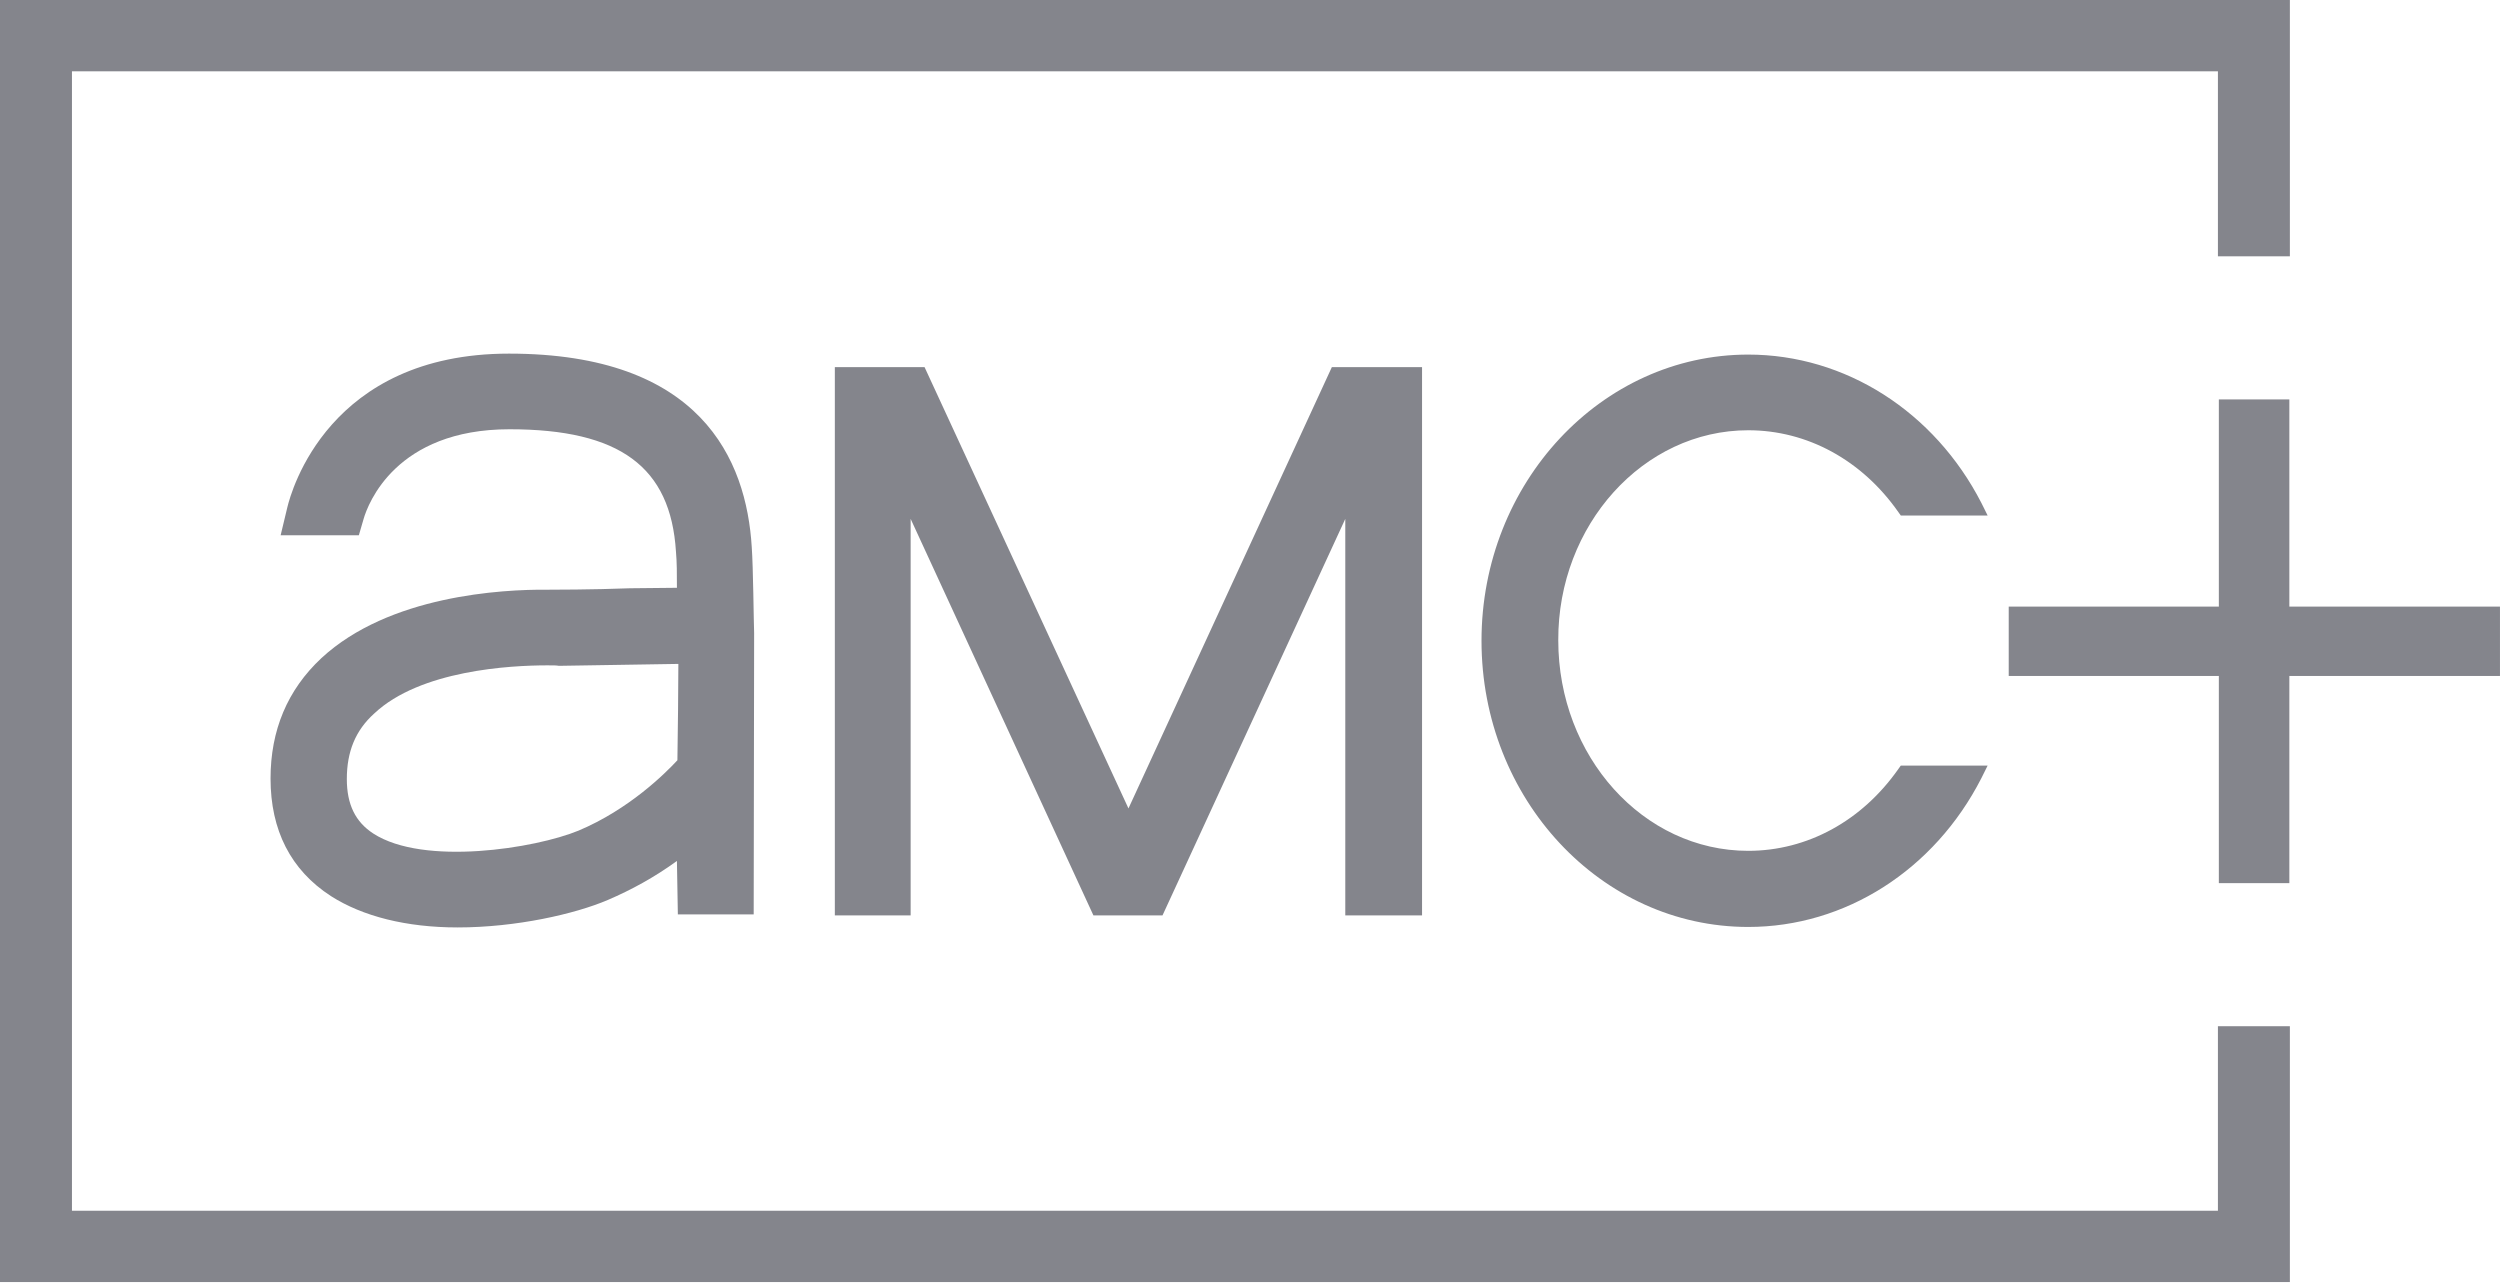
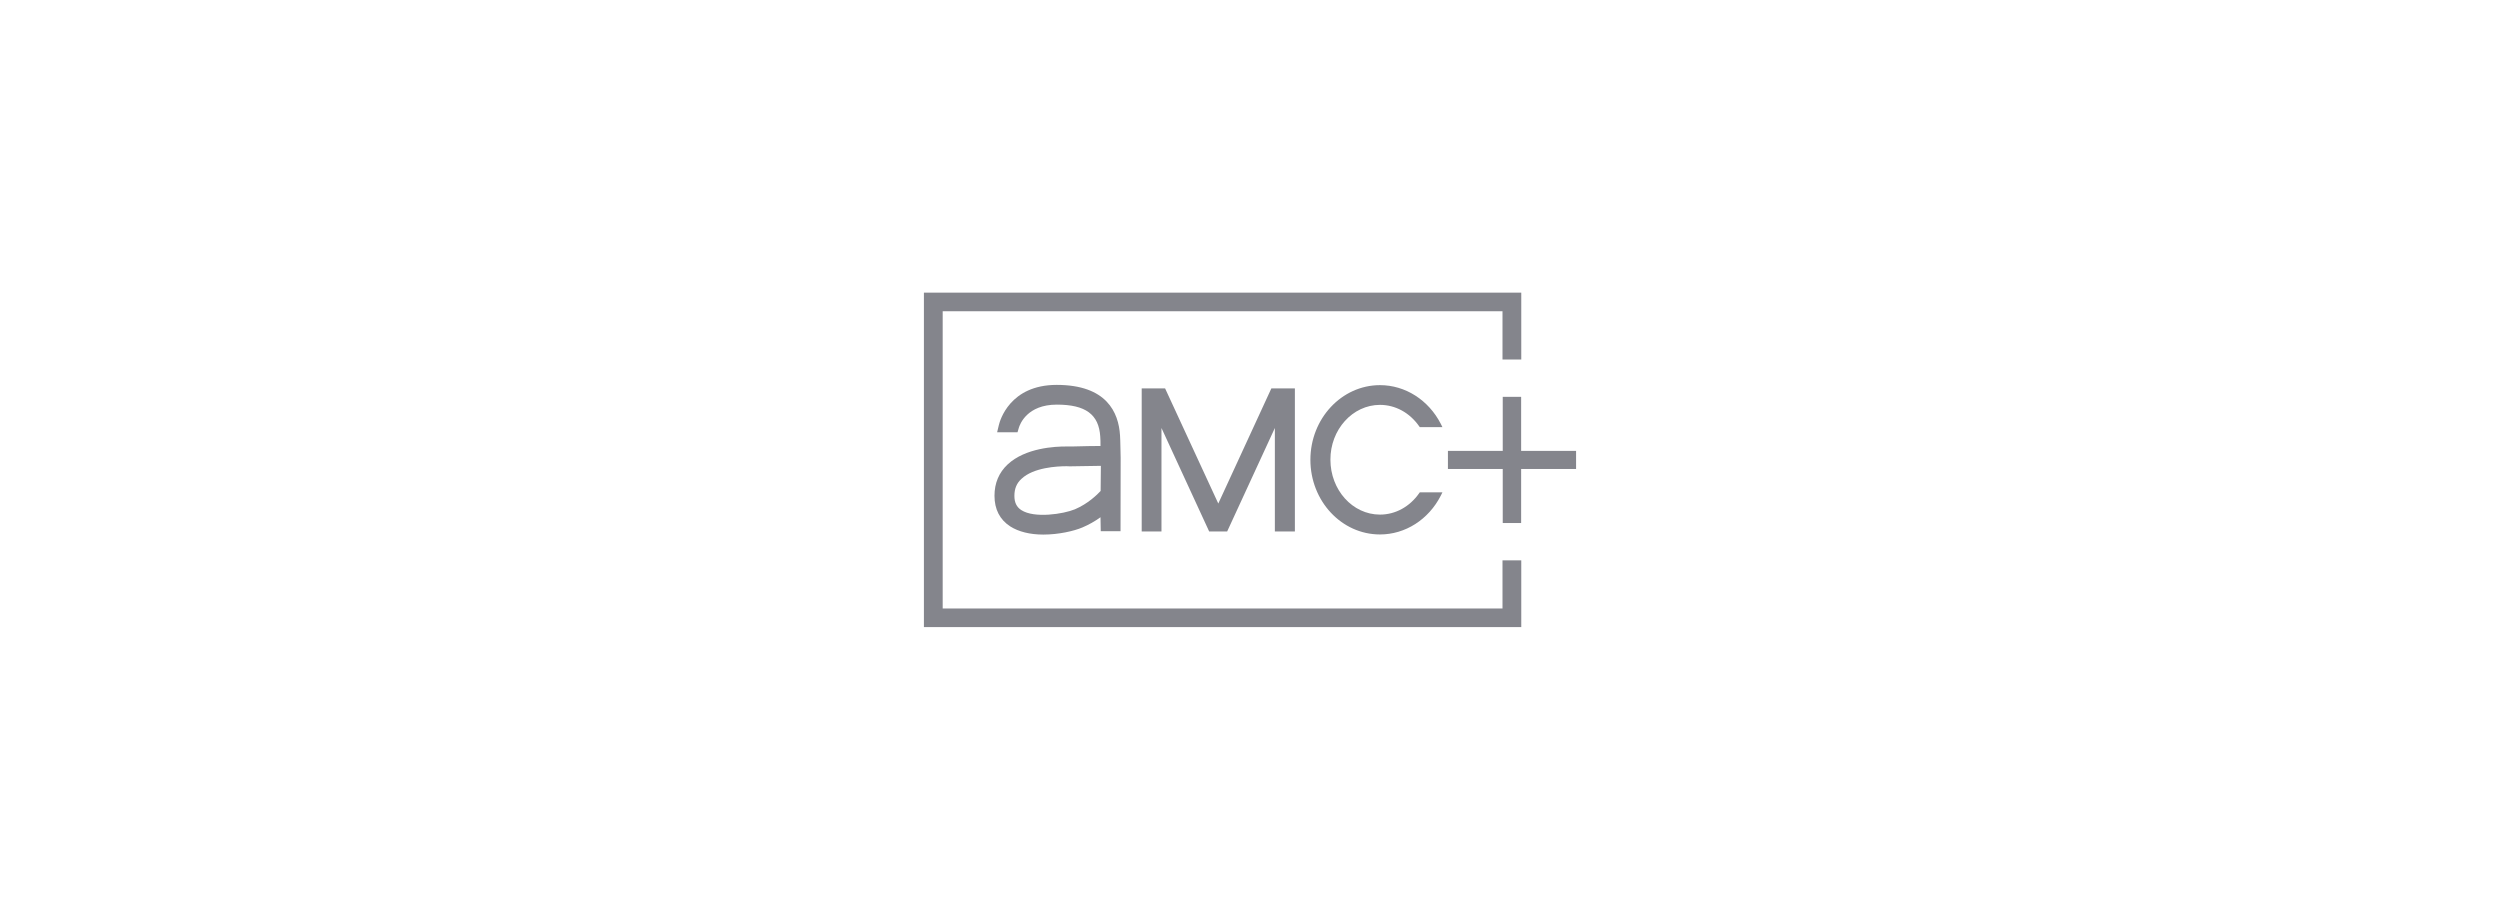
- <svg xmlns="http://www.w3.org/2000/svg" width="78" height="40" viewBox="0 0 78 40" fill="none">
-   <path d="M44.368 28.561V11.454H41.554L35.208 25.223L28.846 11.454H26.047V28.561H28.412V16.189L34.115 28.561H36.27L41.973 16.189V28.561H44.368Z" fill="#84858C" />
-   <path d="M17.093 18.399C15.656 18.384 12.139 18.579 10.028 20.533C8.965 21.526 8.441 22.788 8.441 24.291C8.441 25.9 9.07 27.147 10.327 27.959C11.315 28.59 12.678 28.936 14.279 28.936C16.105 28.936 17.946 28.515 18.964 28.079C19.698 27.764 20.416 27.373 21.12 26.862L21.149 28.53H23.515L23.529 19.752C23.515 19.421 23.5 17.692 23.455 17.076C23.29 14.325 21.853 11.033 15.881 11.033C10.253 11.033 9.085 15.332 8.965 15.828L8.756 16.7H11.196L11.345 16.189C11.48 15.723 12.348 13.393 15.896 13.393C19.338 13.393 20.925 14.566 21.09 17.211C21.12 17.542 21.12 17.903 21.12 18.339L19.653 18.354C18.5 18.399 17.183 18.399 17.093 18.399ZM21.165 20.714C21.165 21.616 21.149 22.623 21.135 23.72C20.745 24.141 19.623 25.253 18.051 25.915C16.704 26.471 13.216 27.027 11.645 26.005C11.091 25.644 10.821 25.103 10.821 24.306C10.821 23.45 11.091 22.788 11.675 22.262C13.111 20.909 15.926 20.759 17.078 20.759C17.258 20.759 17.363 20.759 17.437 20.774L21.165 20.714Z" fill="#84858C" />
-   <path d="M69.199 37.775H2.245V2.225H69.199V7.997H71.444V0H0V40H71.444V32.018H69.199V37.775Z" fill="#84858C" />
-   <path d="M54.545 13.424C56.386 13.424 58.093 14.355 59.23 15.979L59.305 16.084H62.014L61.82 15.693C60.353 12.837 57.569 11.063 54.545 11.063C49.965 11.063 46.223 15.062 46.223 19.992C46.223 24.923 49.95 28.921 54.545 28.921C57.569 28.921 60.353 27.148 61.82 24.277L62.014 23.886H59.305L59.23 23.991C58.093 25.614 56.386 26.546 54.545 26.546C51.267 26.546 48.618 23.6 48.618 19.977C48.603 16.385 51.267 13.424 54.545 13.424Z" fill="#84858C" />
-   <path d="M71.428 18.926V12.462H69.228V18.926H62.672V21.09H69.228V27.554H71.428V21.09H77.999V18.926H71.428Z" fill="#84858C" />
+ <svg xmlns="http://www.w3.org/2000/svg" width="299" height="110" viewBox="0 0 299 110" fill="none">
+   <path d="M154.868 63.56V46.454H152.054L145.708 60.223L139.346 46.454H136.547V63.56H138.912V51.189L144.615 63.56H146.77L152.473 51.189V63.56H154.868Z" fill="#84858C" />
+   <path d="M127.593 53.399C126.156 53.384 122.639 53.579 120.528 55.533C119.465 56.526 118.941 57.788 118.941 59.291C118.941 60.9 119.57 62.147 120.827 62.959C121.815 63.59 123.177 63.936 124.779 63.936C126.605 63.936 128.446 63.515 129.464 63.079C130.198 62.764 130.916 62.373 131.62 61.862L131.65 63.53H134.015L134.03 54.752C134.015 54.421 134 52.692 133.955 52.076C133.79 49.325 132.353 46.033 126.381 46.033C120.753 46.033 119.585 50.332 119.465 50.828L119.256 51.7H121.696L121.845 51.189C121.98 50.723 122.848 48.393 126.396 48.393C129.838 48.393 131.425 49.566 131.59 52.211C131.62 52.542 131.62 52.903 131.62 53.339L130.153 53.354C129 53.399 127.683 53.399 127.593 53.399ZM131.665 55.714C131.665 56.616 131.65 57.623 131.635 58.72C131.245 59.141 130.123 60.253 128.551 60.915C127.204 61.471 123.716 62.027 122.145 61.005C121.591 60.644 121.321 60.103 121.321 59.306C121.321 58.45 121.591 57.788 122.175 57.262C123.612 55.909 126.426 55.759 127.578 55.759C127.758 55.759 127.863 55.759 127.937 55.774L131.665 55.714Z" fill="#84858C" />
+   <path d="M179.699 72.775H112.745V37.225H179.699V42.997H181.944V35H110.5V75H181.944V67.018H179.699V72.775Z" fill="#84858C" />
+   <path d="M165.045 48.423C166.886 48.423 168.593 49.355 169.73 50.979L169.805 51.084H172.514L172.32 50.693C170.853 47.837 168.069 46.063 165.045 46.063C160.465 46.063 156.723 50.062 156.723 54.992C156.723 59.923 160.45 63.921 165.045 63.921C168.069 63.921 170.853 62.148 172.32 59.277L172.514 58.886H169.805L169.73 58.991C168.593 60.614 166.886 61.546 165.045 61.546C161.767 61.546 159.118 58.6 159.118 54.977C159.103 51.385 161.767 48.423 165.045 48.423Z" fill="#84858C" />
+   <path d="M181.928 53.926V47.462H179.728V53.926H173.172V56.09H179.728V62.554H181.928V56.09H188.499V53.926H181.928Z" fill="#84858C" />
</svg>
